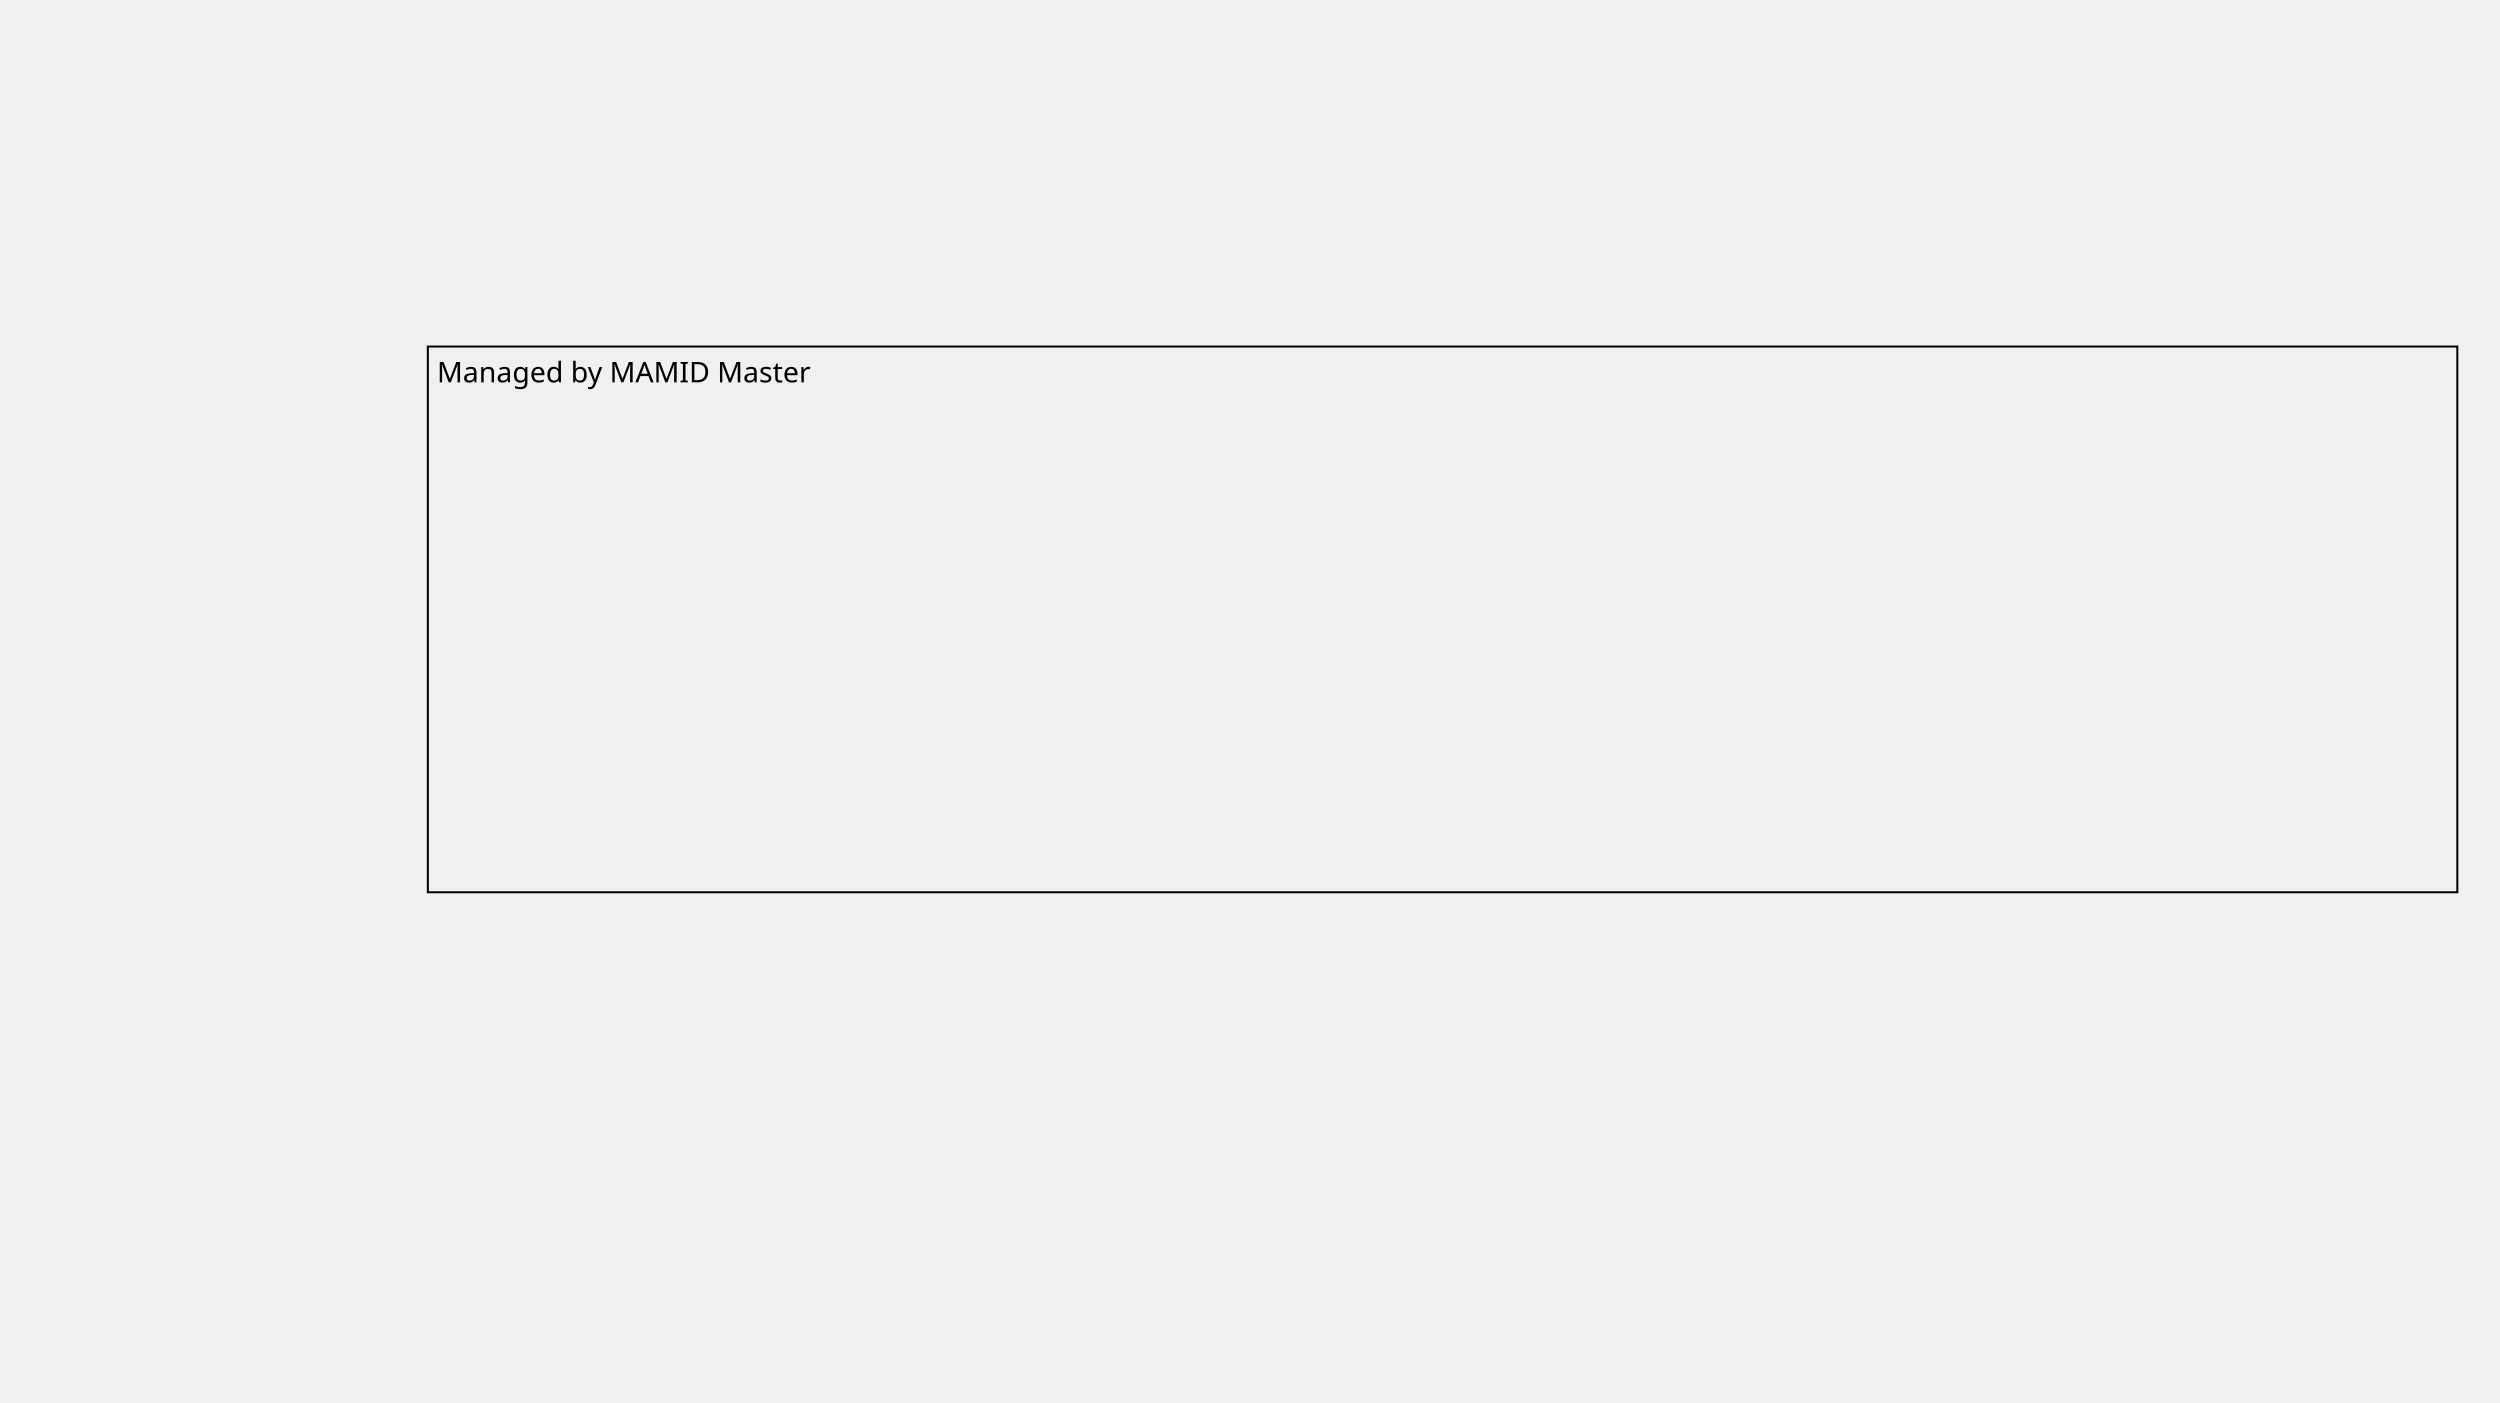
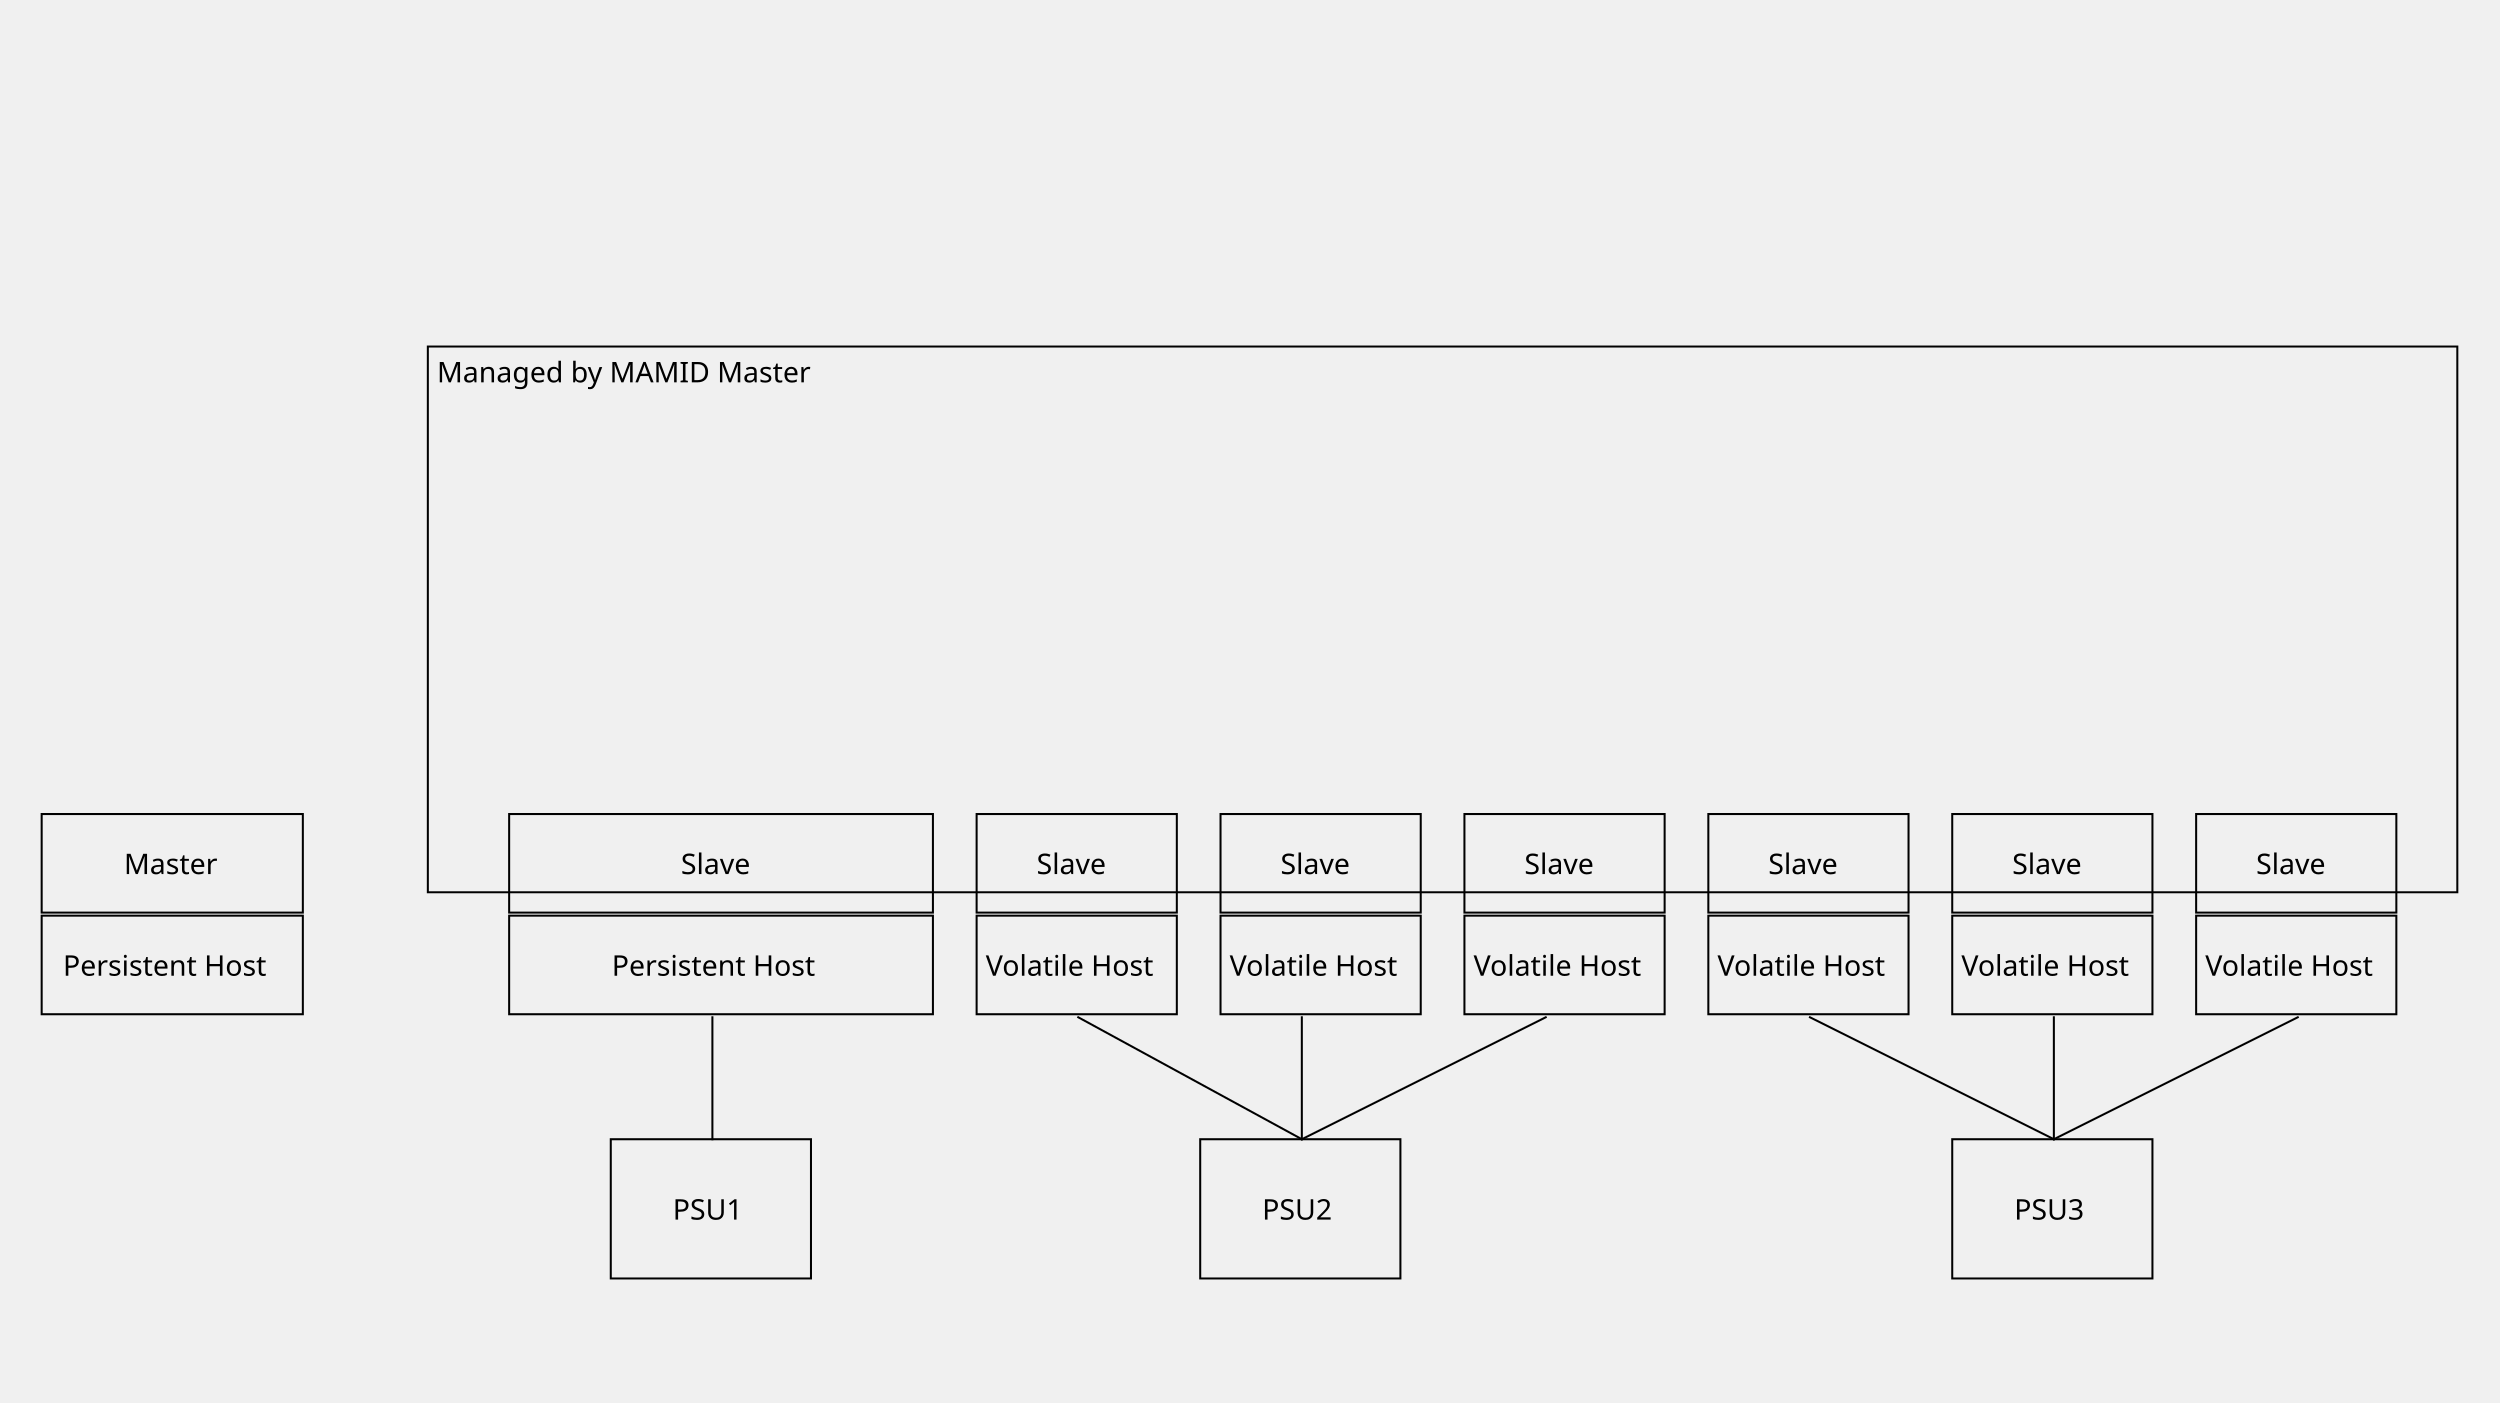
<svg xmlns="http://www.w3.org/2000/svg" version="1.1" id="svg5135" image-rendering="auto" stroke-dashoffset="0" font-size="12px" stroke-linejoin="miter" font-style="normal" font-family="'Dialog'" height="690" viewBox="20 90 1230 690" stroke-width="1" font-weight="normal" stroke-dasharray="none" fill="black" stroke-opacity="1" shape-rendering="auto" stroke-miterlimit="10" width="1230" stroke-linecap="square" stroke="black" text-rendering="auto" color-interpolation="auto" color-rendering="auto" fill-opacity="1">
  <defs id="genericDefs">
    <defs id="defs1">
      <clipPath clipPathUnits="userSpaceOnUse" id="clipPath1">
        <path d="M0 0 L2147483647 0 L2147483647 2147483647 L0 2147483647 L0 0 Z" id="path5142" />
      </clipPath>
      <clipPath clipPathUnits="userSpaceOnUse" id="clipPath2">
        <path d="M0 0 L0 360 L240 360 L240 0 Z" id="path5145" />
      </clipPath>
      <clipPath clipPathUnits="userSpaceOnUse" id="clipPath3">
        <path d="M0 0 L0 360 L360 360 L360 0 Z" id="path5148" />
      </clipPath>
      <clipPath clipPathUnits="userSpaceOnUse" id="clipPath4">
        <path d="M0 0 L0 270 L1000 270 L1000 0 Z" id="path5151" />
      </clipPath>
      <clipPath clipPathUnits="userSpaceOnUse" id="clipPath5">
        <path d="M0 0 L0 50 L130 50 L130 0 Z" id="path5154" />
      </clipPath>
      <clipPath clipPathUnits="userSpaceOnUse" id="clipPath6">
        <path d="M0 0 L0 70 L100 70 L100 0 Z" id="path5157" />
      </clipPath>
      <clipPath clipPathUnits="userSpaceOnUse" id="clipPath7">
        <path d="M0 0 L0 50 L100 50 L100 0 Z" id="path5160" />
      </clipPath>
      <clipPath clipPathUnits="userSpaceOnUse" id="clipPath8">
        <path d="M0 0 L0 40 L160 40 L160 0 Z" id="path5163" />
      </clipPath>
      <clipPath clipPathUnits="userSpaceOnUse" id="clipPath9">
        <path d="M0 0 L0 40 L120 40 L120 0 Z" id="path5166" />
      </clipPath>
      <clipPath clipPathUnits="userSpaceOnUse" id="clipPath10">
        <path d="M0 0 L0 50 L70 50 L70 0 Z" id="path5169" />
      </clipPath>
      <clipPath clipPathUnits="userSpaceOnUse" id="clipPath11">
        <path d="M0 0 L0 50 L210 50 L210 0 Z" id="path5172" />
      </clipPath>
      <clipPath clipPathUnits="userSpaceOnUse" id="clipPath12">
        <path d="M0 0 L0 50 L150 50 L150 0 Z" id="path5175" />
      </clipPath>
      <clipPath clipPathUnits="userSpaceOnUse" id="clipPath13">
        <path d="M0 0 L0 140 L120 140 L120 0 Z" id="path5178" />
      </clipPath>
      <clipPath clipPathUnits="userSpaceOnUse" id="clipPath14">
        <path d="M0 0 L0 90 L150 90 L150 0 Z" id="path5181" />
      </clipPath>
      <clipPath clipPathUnits="userSpaceOnUse" id="clipPath15">
        <path d="M0 0 L0 90 L30 90 L30 0 Z" id="path5184" />
      </clipPath>
      <clipPath clipPathUnits="userSpaceOnUse" id="clipPath16">
        <path d="M0 0 L0 90 L140 90 L140 0 Z" id="path5187" />
      </clipPath>
      <clipPath clipPathUnits="userSpaceOnUse" id="clipPath17">
        <path d="M0 0 L0 140 L40 140 L40 0 Z" id="path5190" />
      </clipPath>
      <clipPath clipPathUnits="userSpaceOnUse" id="clipPath18">
        <path d="M0 0 L0 30 L860 30 L860 0 Z" id="path5193" />
      </clipPath>
      <clipPath clipPathUnits="userSpaceOnUse" id="clipPath19">
        <path d="M0 0 L0 40 L30 40 L30 0 Z" id="path5196" />
      </clipPath>
      <clipPath clipPathUnits="userSpaceOnUse" id="clipPath20">
        <path d="M0 0 L0 120 L320 120 L320 0 Z" id="path5199" />
      </clipPath>
      <clipPath clipPathUnits="userSpaceOnUse" id="clipPath21">
        <path d="M0 0 L0 110 L30 110 L30 0 Z" id="path5202" />
      </clipPath>
      <clipPath clipPathUnits="userSpaceOnUse" id="clipPath22">
        <path d="M0 0 L0 110 L300 110 L300 0 Z" id="path5205" />
      </clipPath>
      <clipPath clipPathUnits="userSpaceOnUse" id="clipPath23">
        <path d="M0 0 L0 120 L590 120 L590 0 Z" id="path5208" />
      </clipPath>
      <clipPath clipPathUnits="userSpaceOnUse" id="clipPath24">
        <path d="M0 0 L0 120 L250 120 L250 0 Z" id="path5211" />
      </clipPath>
      <clipPath clipPathUnits="userSpaceOnUse" id="clipPath25">
        <path d="M0 0 L0 120 L170 120 L170 0 Z" id="path5214" />
      </clipPath>
      <clipPath clipPathUnits="userSpaceOnUse" id="clipPath26">
        <path d="M0 0 L0 130 L380 130 L380 0 Z" id="path5217" />
      </clipPath>
      <clipPath clipPathUnits="userSpaceOnUse" id="clipPath27">
        <path d="M0 0 L0 130 L330 130 L330 0 Z" id="path5220" />
      </clipPath>
      <clipPath clipPathUnits="userSpaceOnUse" id="clipPath28">
        <path d="M0 0 L0 130 L90 130 L90 0 Z" id="path5223" />
      </clipPath>
      <clipPath clipPathUnits="userSpaceOnUse" id="clipPath29">
        <path d="M0 0 L0 130 L470 130 L470 0 Z" id="path5226" />
      </clipPath>
      <clipPath clipPathUnits="userSpaceOnUse" id="clipPath30">
        <path d="M0 0 L0 130 L140 130 L140 0 Z" id="path5229" />
      </clipPath>
      <clipPath clipPathUnits="userSpaceOnUse" id="clipPath31">
        <path d="M0 0 L0 130 L190 130 L190 0 Z" id="path5232" />
      </clipPath>
    </defs>
  </defs>
  <g transform="translate(490,400)" id="g5254" style="fill:#ff0000;fill-opacity:0.098;stroke:#ff0000;stroke-opacity:0.098" />
  <g transform="translate(230,260)" id="g5264" style="fill:#ffffff;fill-opacity:0;stroke:#ffffff;stroke-opacity:0">
    <rect x="0.5" width="998.5" height="268.5" y="0.5" clip-path="url(#clipPath4)" id="rect5266" style="stroke:none" />
  </g>
  <g transform="translate(230,260)" id="g5268">
    <rect x="0.5" width="998.5" height="268.5" y="0.5" clip-path="url(#clipPath4)" id="rect5270" style="fill:none" />
    <text x="5" font-size="14px" y="18.109" clip-path="url(#clipPath4)" xml:space="preserve" id="text5272" style="font-size:14px;font-family:sans-serif;stroke:none">Managed by MAMID Master</text>
  </g>
  <g transform="translate(40,540)" id="g5274" style="fill:#ffffff;fill-opacity:0;stroke:#ffffff;stroke-opacity:0">
    <rect x="0.5" width="128.5" height="48.5" y="0.5" clip-path="url(#clipPath5)" id="rect5276" style="stroke:none" />
  </g>
  <g transform="translate(980,650)" id="g5284" style="fill:#ffffff;fill-opacity:0;stroke:#ffffff;stroke-opacity:0">
    <rect x="0.5" width="98.5" height="68.5" y="0.5" clip-path="url(#clipPath6)" id="rect5286" style="stroke:none" />
  </g>
  <g transform="translate(610,650)" id="g5294" style="fill:#ffffff;fill-opacity:0;stroke:#ffffff;stroke-opacity:0">
    <rect x="0.5" width="98.5" height="68.5" y="0.5" clip-path="url(#clipPath6)" id="rect5296" style="stroke:none" />
  </g>
  <g transform="translate(320,650)" id="g5304" style="fill:#ffffff;fill-opacity:0;stroke:#ffffff;stroke-opacity:0">
    <rect x="0.5" width="98.5" height="68.5" y="0.5" clip-path="url(#clipPath6)" id="rect5306" style="stroke:none" />
  </g>
  <g transform="translate(40,490)" id="g5314" style="fill:#ffffff;fill-opacity:0;stroke:#ffffff;stroke-opacity:0">
    <rect x="0.5" width="128.5" height="48.5" y="0.5" clip-path="url(#clipPath5)" id="rect5316" style="stroke:none" />
  </g>
  <g transform="translate(1100,540)" id="g5334" style="fill:#ffffff;fill-opacity:0;stroke:#ffffff;stroke-opacity:0">
    <rect x="0.5" width="98.5" height="48.5" y="0.5" clip-path="url(#clipPath7)" id="rect5336" style="stroke:none" />
  </g>
  <g transform="translate(1100,490)" id="g5344" style="fill:#ffffff;fill-opacity:0;stroke:#ffffff;stroke-opacity:0">
    <rect x="0.5" width="98.5" height="48.5" y="0.5" clip-path="url(#clipPath7)" id="rect5346" style="stroke:none" />
  </g>
  <g transform="translate(930,310)" id="g5474" style="fill:#ffffff;fill-opacity:0;stroke:#ffffff;stroke-opacity:0">
    <ellipse rx="79.25" ry="19.25" clip-path="url(#clipPath8)" cx="79.75" cy="19.75" id="ellipse5476" style="stroke:none" />
  </g>
  <g transform="translate(400,300)" id="g5504" style="fill:#ffffff;fill-opacity:0;stroke:#ffffff;stroke-opacity:0">
    <ellipse rx="59.25" ry="19.25" clip-path="url(#clipPath9)" cx="59.75" cy="19.75" id="ellipse5506" style="stroke:none" />
  </g>
-   <g style="display:none" id="layer2">
+   <g style="display:inline" id="layer2">
    <g transform="translate(40,540)" id="g5278">
      <rect x="0.5" width="128.5" height="48.5" y="0.5" clip-path="url(#clipPath5)" id="rect5280" style="fill:none" />
      <text x="11" font-size="14px" y="30.055" clip-path="url(#clipPath5)" xml:space="preserve" id="text5282" style="font-size:14px;font-family:sans-serif;stroke:none">Persistent Host</text>
    </g>
    <g transform="translate(1100,540)" id="g5338">
      <rect x="0.5" width="98.5" height="48.5" y="0.5" clip-path="url(#clipPath7)" id="rect5340" style="fill:none" />
      <text x="5" font-size="14px" y="30.055" clip-path="url(#clipPath7)" xml:space="preserve" id="text5342" style="font-size:14px;font-family:sans-serif;stroke:none">Volatile Host</text>
    </g>
    <g transform="translate(980,540)" id="g5368">
      <rect x="0.5" width="98.5" height="48.5" y="0.5" clip-path="url(#clipPath7)" id="rect5370" style="fill:none" />
      <text x="5" font-size="14px" y="30.055" clip-path="url(#clipPath7)" xml:space="preserve" id="text5372" style="font-size:14px;font-family:sans-serif;stroke:none">Volatile Host</text>
    </g>
    <g transform="translate(860,540)" id="g5398">
      <rect x="0.5" width="98.5" height="48.5" y="0.5" clip-path="url(#clipPath7)" id="rect5400" style="fill:none" />
      <text x="5" font-size="14px" y="30.055" clip-path="url(#clipPath7)" xml:space="preserve" id="text5402" style="font-size:14px;font-family:sans-serif;stroke:none">Volatile Host</text>
    </g>
    <g transform="translate(740,540)" id="g5428">
      <rect x="0.5" width="98.5" height="48.5" y="0.5" clip-path="url(#clipPath7)" id="rect5430" style="fill:none" />
      <text x="5" font-size="14px" y="30.055" clip-path="url(#clipPath7)" xml:space="preserve" id="text5432" style="font-size:14px;font-family:sans-serif;stroke:none">Volatile Host</text>
    </g>
    <g transform="translate(620,540)" id="g5458">
      <rect x="0.5" width="98.5" height="48.5" y="0.5" clip-path="url(#clipPath7)" id="rect5460" style="fill:none" />
      <text x="5" font-size="14px" y="30.055" clip-path="url(#clipPath7)" xml:space="preserve" id="text5462" style="font-size:14px;font-family:sans-serif;stroke:none">Volatile Host</text>
    </g>
    <g transform="translate(500,540)" id="g5558">
      <rect x="0.5" width="98.5" height="48.5" y="0.5" clip-path="url(#clipPath7)" id="rect5560" style="fill:none" />
      <text x="5" font-size="14px" y="30.055" clip-path="url(#clipPath7)" xml:space="preserve" id="text5562" style="font-size:14px;font-family:sans-serif;stroke:none">Volatile Host</text>
    </g>
    <g transform="translate(270,540)" id="g5600">
      <rect x="0.5" width="208.5" height="48.5" y="0.5" clip-path="url(#clipPath11)" id="rect5602" style="fill:none" />
      <text x="51" font-size="14px" y="30.055" clip-path="url(#clipPath11)" xml:space="preserve" id="text5604" style="font-size:14px;font-family:sans-serif;stroke:none">Persistent Host</text>
    </g>
    <g transform="translate(980,650)" id="g5288">
      <rect x="0.5" width="98.5" height="68.5" y="0.5" clip-path="url(#clipPath6)" id="rect5290" style="fill:none" />
      <text x="31" font-size="14px" y="40.055" clip-path="url(#clipPath6)" xml:space="preserve" id="text5292" style="font-size:14px;font-family:sans-serif;stroke:none">PSU3</text>
    </g>
    <g transform="translate(610,650)" id="g5298">
      <rect x="0.5" width="98.5" height="68.5" y="0.5" clip-path="url(#clipPath6)" id="rect5300" style="fill:none" />
      <text x="31" font-size="14px" y="40.055" clip-path="url(#clipPath6)" xml:space="preserve" id="text5302" style="font-size:14px;font-family:sans-serif;stroke:none">PSU2</text>
    </g>
    <g transform="translate(320,650)" id="g5308">
      <rect x="0.5" width="98.5" height="68.5" y="0.5" clip-path="url(#clipPath6)" id="rect5310" style="fill:none" />
      <text x="31" font-size="14px" y="40.055" clip-path="url(#clipPath6)" xml:space="preserve" id="text5312" style="font-size:14px;font-family:sans-serif;stroke:none">PSU1</text>
    </g>
    <g transform="translate(1020,580)" id="g5614">
      <path d="m 130.5,10.5 -120,60" clip-path="url(#clipPath14)" id="path5616" style="fill:none" />
    </g>
    <g transform="translate(900,580)" id="g5622">
      <path d="m 10.5,10.5 120,60" clip-path="url(#clipPath14)" id="path5624" style="fill:none" />
    </g>
    <g transform="translate(650,580)" id="g5626">
      <path d="m 130.5,10.5 -120,60" clip-path="url(#clipPath14)" id="path5628" style="fill:none" />
    </g>
    <g transform="translate(540,580)" id="g5634">
      <path d="m 10.5,10.5 110,60" clip-path="url(#clipPath16)" id="path5636" style="fill:none" />
    </g>
    <g transform="translate(360,580)" id="g5638">
      <path d="m 10.5,10.5 0,60" clip-path="url(#clipPath15)" id="path5640" style="fill:none" />
    </g>
    <g transform="translate(1020,580)" id="g5618">
      <path d="m 10.5,10.5 0,60" clip-path="url(#clipPath15)" id="path5620" style="fill:none" />
    </g>
    <g transform="translate(650,580)" id="g5630">
      <path d="m 10.5,10.5 0,60" clip-path="url(#clipPath15)" id="path5632" style="fill:none" />
    </g>
-   </g>
-   <g style="display:none" id="layer4">
-     <g transform="translate(40,490)" id="g5318">
+     <g transform="translate(40,490)" id="g5318" style="display:inline">
      <rect x="0.5" width="128.5" height="48.5" y="0.5" clip-path="url(#clipPath5)" id="rect5320" style="fill:none" />
      <text x="41" font-size="14px" y="30.055" clip-path="url(#clipPath5)" xml:space="preserve" id="text5322" style="font-size:14px;font-family:sans-serif;stroke:none">Master</text>
    </g>
-     <g transform="translate(270,490)" id="g5548">
-       <rect x="0.5" width="208.5" height="48.5" y="0.5" clip-path="url(#clipPath11)" id="rect5550" style="fill:none" />
-       <text x="85" font-size="14px" y="30.055" clip-path="url(#clipPath11)" xml:space="preserve" id="text5552" style="font-size:14px;font-family:sans-serif;stroke:none">Slave</text>
-     </g>
-     <g transform="translate(860,490)" id="g5408">
+     <rect x="0.5" width="208.5" height="48.5" y="0.5" clip-path="url(#clipPath11)" id="rect5550" style="display:inline;fill:none" transform="translate(270,490)" />
+     <g transform="translate(860,490)" id="g5408" style="display:inline">
      <rect x="0.5" width="98.5" height="48.5" y="0.5" clip-path="url(#clipPath7)" id="rect5410" style="fill:none" />
      <text x="30" font-size="14px" y="30.055" clip-path="url(#clipPath7)" xml:space="preserve" id="text5412" style="font-size:14px;font-family:sans-serif;stroke:none">Slave</text>
    </g>
-     <g transform="translate(740,490)" id="g5438">
+     <g transform="translate(740,490)" id="g5438" style="display:inline">
      <rect x="0.5" width="98.5" height="48.5" y="0.5" clip-path="url(#clipPath7)" id="rect5440" style="fill:none" />
      <text x="30" font-size="14px" y="30.055" clip-path="url(#clipPath7)" xml:space="preserve" id="text5442" style="font-size:14px;font-family:sans-serif;stroke:none">Slave</text>
    </g>
-     <g transform="translate(620,490)" id="g5468">
+     <g transform="translate(620,490)" id="g5468" style="display:inline">
      <rect x="0.5" width="98.5" height="48.5" y="0.5" clip-path="url(#clipPath7)" id="rect5470" style="fill:none" />
      <text x="30" font-size="14px" y="30.055" clip-path="url(#clipPath7)" xml:space="preserve" id="text5472" style="font-size:14px;font-family:sans-serif;stroke:none">Slave</text>
    </g>
-     <g transform="translate(500,490)" id="g5590">
+     <g transform="translate(500,490)" id="g5590" style="display:inline">
      <rect x="0.5" width="98.5" height="48.5" y="0.5" clip-path="url(#clipPath7)" id="rect5592" style="fill:none" />
      <text x="30" font-size="14px" y="30.055" clip-path="url(#clipPath7)" xml:space="preserve" id="text5594" style="font-size:14px;font-family:sans-serif;stroke:none">Slave</text>
    </g>
-     <g transform="translate(1100,490)" id="g5348">
+     <g transform="translate(1100,490)" id="g5348" style="display:inline">
      <rect x="0.5" width="98.5" height="48.5" y="0.5" clip-path="url(#clipPath7)" id="rect5350" style="fill:none" />
      <text x="30" font-size="14px" y="30.055" clip-path="url(#clipPath7)" xml:space="preserve" id="text5352" style="font-size:14px;font-family:sans-serif;stroke:none">Slave</text>
    </g>
-     <g transform="translate(980,490)" id="g5378">
+     <g transform="translate(980,490)" id="g5378" style="display:inline">
      <rect x="0.5" width="98.5" height="48.5" y="0.5" clip-path="url(#clipPath7)" id="rect5380" style="fill:none" />
      <text x="30" font-size="14px" y="30.055" clip-path="url(#clipPath7)" xml:space="preserve" id="text5382" style="font-size:14px;font-family:sans-serif;stroke:none">Slave</text>
    </g>
+     <g transform="translate(270,490)" id="g5548" style="display:inline">
+       <text x="85" font-size="14px" y="30.055" clip-path="url(#clipPath11)" xml:space="preserve" id="text5552" style="font-size:14px;font-family:sans-serif;stroke:none">Slave</text>
+     </g>
+   </g>
+   <g style="display:none" id="layer4">
    <g transform="translate(980,490)" id="g5374" style="fill:#ffffff;fill-opacity:0;stroke:#ffffff;stroke-opacity:0">
      <rect x="0.5" width="98.5" height="48.5" y="0.5" clip-path="url(#clipPath7)" id="rect5376" style="stroke:none" />
    </g>
    <g transform="translate(860,490)" id="g5404" style="fill:#ffffff;fill-opacity:0;stroke:#ffffff;stroke-opacity:0">
      <rect x="0.5" width="98.5" height="48.5" y="0.5" clip-path="url(#clipPath7)" id="rect5406" style="stroke:none" />
    </g>
    <g transform="translate(740,490)" id="g5434" style="fill:#ffffff;fill-opacity:0;stroke:#ffffff;stroke-opacity:0">
      <rect x="0.5" width="98.5" height="48.5" y="0.5" clip-path="url(#clipPath7)" id="rect5436" style="stroke:none" />
    </g>
    <g transform="translate(620,490)" id="g5464" style="fill:#ffffff;fill-opacity:0;stroke:#ffffff;stroke-opacity:0">
      <rect x="0.5" width="98.5" height="48.5" y="0.5" clip-path="url(#clipPath7)" id="rect5466" style="stroke:none" />
    </g>
    <g transform="translate(270,490)" id="g5544" style="fill:#ffffff;fill-opacity:0;stroke:#ffffff;stroke-opacity:0">
      <rect x="0.5" width="208.5" height="48.5" y="0.5" clip-path="url(#clipPath11)" id="rect5546" style="stroke:none" />
    </g>
    <g transform="translate(500,490)" id="g5586" style="fill:#ffffff;fill-opacity:0;stroke:#ffffff;stroke-opacity:0">
      <rect x="0.5" width="98.5" height="48.5" y="0.5" clip-path="url(#clipPath7)" id="rect5588" style="stroke:none" />
    </g>
    <g transform="translate(980,540)" id="g5364" style="display:inline;fill:#ffffff;fill-opacity:0;stroke:#ffffff;stroke-opacity:0">
      <rect x="0.5" width="98.5" height="48.5" y="0.5" clip-path="url(#clipPath7)" id="rect5366" style="stroke:none" />
    </g>
    <g transform="translate(860,540)" id="g5394" style="display:inline;fill:#ffffff;fill-opacity:0;stroke:#ffffff;stroke-opacity:0">
      <rect x="0.5" width="98.5" height="48.5" y="0.5" clip-path="url(#clipPath7)" id="rect5396" style="stroke:none" />
    </g>
    <g transform="translate(740,540)" id="g5424" style="display:inline;fill:#ffffff;fill-opacity:0;stroke:#ffffff;stroke-opacity:0">
      <rect x="0.5" width="98.5" height="48.5" y="0.5" clip-path="url(#clipPath7)" id="rect5426" style="stroke:none" />
    </g>
    <g transform="translate(620,540)" id="g5454" style="display:inline;fill:#ffffff;fill-opacity:0;stroke:#ffffff;stroke-opacity:0">
      <rect x="0.5" width="98.5" height="48.5" y="0.5" clip-path="url(#clipPath7)" id="rect5456" style="stroke:none" />
    </g>
    <g transform="translate(500,540)" id="g5554" style="display:inline;fill:#ffffff;fill-opacity:0;stroke:#ffffff;stroke-opacity:0">
      <rect x="0.5" width="98.5" height="48.5" y="0.5" clip-path="url(#clipPath7)" id="rect5556" style="stroke:none" />
    </g>
    <g transform="translate(270,540)" id="g5596" style="display:inline;fill:#ffffff;fill-opacity:0;stroke:#ffffff;stroke-opacity:0">
      <rect x="0.5" width="208.5" height="48.5" y="0.5" clip-path="url(#clipPath11)" id="rect5598" style="stroke:none" />
    </g>
    <g transform="translate(160,500)" id="g5606" style="display:inline">
      <path d="m 10.5,10.5 30,0" clip-path="url(#clipPath13)" id="path5608" style="fill:none" />
      <path d="m 40.5,10.5 0,110" clip-path="url(#clipPath13)" id="path5610" style="fill:none" />
      <path d="m 40.5,120.5 60,0" clip-path="url(#clipPath13)" id="path5612" style="fill:none" />
    </g>
    <g transform="translate(1080,500)" id="g5642" style="display:inline">
      <path d="m 20.5,10.5 -10,0" clip-path="url(#clipPath17)" id="path5644" style="fill:none" />
      <path d="m 10.5,10.5 0,110" clip-path="url(#clipPath17)" id="path5646" style="fill:none" />
    </g>
    <g transform="translate(960,500)" id="g5648" style="display:inline">
      <path d="m 20.5,10.5 -10,0" clip-path="url(#clipPath17)" id="path5650" style="fill:none" />
      <path d="m 10.5,10.5 0,110" clip-path="url(#clipPath17)" id="path5652" style="fill:none" />
    </g>
    <g transform="translate(840,500)" id="g5654" style="display:inline">
      <path d="m 20.5,10.5 -10,0" clip-path="url(#clipPath17)" id="path5656" style="fill:none" />
      <path d="m 10.5,10.5 0,110" clip-path="url(#clipPath17)" id="path5658" style="fill:none" />
    </g>
    <g transform="translate(720,500)" id="g5660" style="display:inline">
      <path d="m 20.5,10.5 -10,0" clip-path="url(#clipPath17)" id="path5662" style="fill:none" />
      <path d="m 10.5,10.5 0,110" clip-path="url(#clipPath17)" id="path5664" style="fill:none" />
    </g>
    <g transform="translate(600,500)" id="g5666" style="display:inline">
      <path d="m 20.5,10.5 -10,0" clip-path="url(#clipPath17)" id="path5668" style="fill:none" />
      <path d="m 10.5,10.5 0,110" clip-path="url(#clipPath17)" id="path5670" style="fill:none" />
    </g>
    <g transform="translate(480,500)" id="g5672" style="display:inline">
      <path d="m 20.5,10.5 -10,0" clip-path="url(#clipPath17)" id="path5674" style="fill:none" />
      <path d="m 10.5,10.5 0,110" clip-path="url(#clipPath17)" id="path5676" style="fill:none" />
    </g>
    <g transform="translate(250,500)" id="g5678" style="display:inline">
      <path d="m 20.5,10.5 -10,0" clip-path="url(#clipPath17)" id="path5680" style="fill:none" />
      <path d="m 10.5,10.5 0,110" clip-path="url(#clipPath17)" id="path5682" style="fill:none" />
    </g>
    <g transform="translate(250,610)" id="g5684" style="display:inline">
      <path d="m 10.5,10.5 830,0" clip-path="url(#clipPath18)" id="path5686" style="fill:none" />
    </g>
  </g>
  <g style="display:none" id="layer3">
    <g stroke-miterlimit="5" transform="translate(250,400)" id="g5238" style="stroke-linecap:butt;stroke-miterlimit:5;stroke-dasharray:8, 5">
      <rect x="0.5" width="238.5" height="358.5" y="0.5" clip-path="url(#clipPath2)" id="rect5240" style="fill:none" />
      <text x="5" font-size="14px" y="337.613" clip-path="url(#clipPath2)" xml:space="preserve" id="text5242" style="font-size:14px;font-family:sans-serif;stroke:none">Risk Group</text>
    </g>
    <g stroke-miterlimit="5" transform="translate(850,400)" id="g5248" style="stroke-linecap:butt;stroke-miterlimit:5;stroke-dasharray:8, 5">
      <rect x="0.5" width="358.5" height="358.5" y="0.5" clip-path="url(#clipPath3)" id="rect5250" style="fill:none" />
      <text x="5" font-size="14px" y="337.613" clip-path="url(#clipPath3)" xml:space="preserve" id="text5252" style="font-size:14px;font-family:sans-serif;stroke:none">Risk Group</text>
    </g>
    <rect x="0.5" width="358.5" height="358.5" y="0.5" clip-path="url(#clipPath3)" id="rect5260" style="fill:none;stroke-linecap:butt;stroke-miterlimit:5;stroke-dasharray:8, 5" transform="translate(490,400)" />
    <g transform="translate(250,400)" id="g5234" style="fill:#ff0000;fill-opacity:0.098;stroke:#ff0000;stroke-opacity:0.098">
      <rect x="0.5" width="238.5" height="358.5" y="0.5" clip-path="url(#clipPath2)" id="rect5236" style="stroke:none" />
    </g>
    <g transform="translate(850,400)" id="g5244" style="fill:#ff0000;fill-opacity:0.098;stroke:#ff0000;stroke-opacity:0.098">
      <rect x="0.5" width="358.5" height="358.5" y="0.5" clip-path="url(#clipPath3)" id="rect5246" style="stroke:none" />
    </g>
    <rect x="0.5" width="358.5" height="358.5" y="0.5" clip-path="url(#clipPath3)" id="rect5256" style="fill:#ff0000;fill-opacity:0.098;stroke:none;stroke-opacity:0.098" transform="translate(490,400)" />
    <g stroke-miterlimit="5" transform="translate(490,400)" id="g5258" style="stroke-linecap:butt;stroke-miterlimit:5;stroke-dasharray:8, 5">
      <text x="5" font-size="14px" y="337.613" clip-path="url(#clipPath3)" xml:space="preserve" id="text5262" style="font-size:14px;font-family:sans-serif;stroke:none">Risk Group</text>
    </g>
  </g>
  <g style="display:none" id="layer6">
    <g transform="translate(930,310)" id="g5478">
      <ellipse rx="79.25" ry="19.25" clip-path="url(#clipPath8)" cx="79.75" cy="19.75" id="ellipse5480" style="fill:none" />
      <text x="15" font-size="14px" y="25.055" clip-path="url(#clipPath8)" xml:space="preserve" id="text5482" style="font-size:14px;font-family:sans-serif;stroke:none">Config Replica Set</text>
    </g>
    <g transform="translate(670,300)" id="g5488">
      <ellipse rx="59.25" ry="19.25" clip-path="url(#clipPath9)" cx="59.75" cy="19.75" id="ellipse5490" style="fill:none" />
      <text x="20" font-size="14px" y="25.055" clip-path="url(#clipPath9)" xml:space="preserve" id="text5492" style="font-size:14px;font-family:sans-serif;stroke:none">Replica Set</text>
    </g>
    <g transform="translate(400,300)" id="g5508">
      <ellipse rx="59.25" ry="19.25" clip-path="url(#clipPath9)" cx="59.75" cy="19.75" id="ellipse5510" style="fill:none" />
      <text x="20" font-size="14px" y="25.055" clip-path="url(#clipPath9)" xml:space="preserve" id="text5512" style="font-size:14px;font-family:sans-serif;stroke:none">Replica Set</text>
    </g>
  </g>
  <g style="display:none" id="layer7">
    <g transform="translate(1100,440)" id="g5324" style="fill:#ffffff;fill-opacity:0;stroke:#ffffff;stroke-opacity:0">
      <rect x="0.5" width="98.5" height="48.5" y="0.5" clip-path="url(#clipPath7)" id="rect5326" style="stroke:none" />
    </g>
    <g transform="translate(1100,440)" id="g5328">
      <rect x="0.5" width="98.5" height="48.5" y="0.5" clip-path="url(#clipPath7)" id="rect5330" style="fill:none" />
      <text x="21" font-size="14px" y="30.055" clip-path="url(#clipPath7)" xml:space="preserve" id="text5332" style="font-size:14px;font-family:sans-serif;stroke:none">mongod</text>
    </g>
    <g transform="translate(980,440)" id="g5354" style="fill:#ffffff;fill-opacity:0;stroke:#ffffff;stroke-opacity:0">
      <rect x="0.5" width="98.5" height="48.5" y="0.5" clip-path="url(#clipPath7)" id="rect5356" style="stroke:none" />
    </g>
    <g transform="translate(980,440)" id="g5358">
      <rect x="0.5" width="98.5" height="48.5" y="0.5" clip-path="url(#clipPath7)" id="rect5360" style="fill:none" />
      <text x="21" font-size="14px" y="30.055" clip-path="url(#clipPath7)" xml:space="preserve" id="text5362" style="font-size:14px;font-family:sans-serif;stroke:none">mongod</text>
    </g>
    <g transform="translate(860,440)" id="g5384" style="fill:#ffffff;fill-opacity:0;stroke:#ffffff;stroke-opacity:0">
      <rect x="0.5" width="98.5" height="48.5" y="0.5" clip-path="url(#clipPath7)" id="rect5386" style="stroke:none" />
    </g>
    <g transform="translate(860,440)" id="g5388">
      <rect x="0.5" width="98.5" height="48.5" y="0.5" clip-path="url(#clipPath7)" id="rect5390" style="fill:none" />
      <text x="21" font-size="14px" y="30.055" clip-path="url(#clipPath7)" xml:space="preserve" id="text5392" style="font-size:14px;font-family:sans-serif;stroke:none">mongod</text>
    </g>
    <g transform="translate(740,440)" id="g5414" style="fill:#ffffff;fill-opacity:0;stroke:#ffffff;stroke-opacity:0">
      <rect x="0.5" width="98.5" height="48.5" y="0.5" clip-path="url(#clipPath7)" id="rect5416" style="stroke:none" />
    </g>
    <g transform="translate(740,440)" id="g5418">
      <rect x="0.5" width="98.5" height="48.5" y="0.5" clip-path="url(#clipPath7)" id="rect5420" style="fill:none" />
      <text x="21" font-size="14px" y="30.055" clip-path="url(#clipPath7)" xml:space="preserve" id="text5422" style="font-size:14px;font-family:sans-serif;stroke:none">mongod</text>
    </g>
    <g transform="translate(620,440)" id="g5444" style="fill:#ffffff;fill-opacity:0;stroke:#ffffff;stroke-opacity:0">
      <rect x="0.5" width="98.5" height="48.5" y="0.5" clip-path="url(#clipPath7)" id="rect5446" style="stroke:none" />
    </g>
    <g transform="translate(620,440)" id="g5448">
      <rect x="0.5" width="98.5" height="48.5" y="0.5" clip-path="url(#clipPath7)" id="rect5450" style="fill:none" />
      <text x="21" font-size="14px" y="30.055" clip-path="url(#clipPath7)" xml:space="preserve" id="text5452" style="font-size:14px;font-family:sans-serif;stroke:none">mongod</text>
    </g>
    <g transform="translate(270,440)" id="g5494" style="fill:#ffffff;fill-opacity:0;stroke:#ffffff;stroke-opacity:0">
      <rect x="0.5" width="68.5" height="48.5" y="0.5" clip-path="url(#clipPath10)" id="rect5496" style="stroke:none" />
    </g>
    <g transform="translate(270,440)" id="g5498">
      <rect x="0.5" width="68.5" height="48.5" y="0.5" clip-path="url(#clipPath10)" id="rect5500" style="fill:none" />
      <text x="6" font-size="14px" y="30.055" clip-path="url(#clipPath10)" xml:space="preserve" id="text5502" style="font-size:14px;font-family:sans-serif;stroke:none">mongod</text>
    </g>
    <g transform="translate(500,440)" id="g5514" style="fill:#ffffff;fill-opacity:0;stroke:#ffffff;stroke-opacity:0">
      <rect x="0.5" width="98.5" height="48.5" y="0.5" clip-path="url(#clipPath7)" id="rect5516" style="stroke:none" />
    </g>
    <g transform="translate(500,440)" id="g5518">
      <rect x="0.5" width="98.5" height="48.5" y="0.5" clip-path="url(#clipPath7)" id="rect5520" style="fill:none" />
      <text x="21" font-size="14px" y="30.055" clip-path="url(#clipPath7)" xml:space="preserve" id="text5522" style="font-size:14px;font-family:sans-serif;stroke:none">mongod</text>
    </g>
    <g transform="translate(340,440)" id="g5524" style="fill:#ffffff;fill-opacity:0;stroke:#ffffff;stroke-opacity:0">
      <rect x="0.5" width="68.5" height="48.5" y="0.5" clip-path="url(#clipPath10)" id="rect5526" style="stroke:none" />
    </g>
    <g transform="translate(340,440)" id="g5528">
      <rect x="0.5" width="68.5" height="48.5" y="0.5" clip-path="url(#clipPath10)" id="rect5530" style="fill:none" />
      <text x="6" font-size="14px" y="30.055" clip-path="url(#clipPath10)" xml:space="preserve" id="text5532" style="font-size:14px;font-family:sans-serif;stroke:none">mongod</text>
    </g>
    <g transform="translate(410,440)" id="g5534" style="fill:#ffffff;fill-opacity:0;stroke:#ffffff;stroke-opacity:0">
      <rect x="0.5" width="68.5" height="48.5" y="0.5" clip-path="url(#clipPath10)" id="rect5536" style="stroke:none" />
    </g>
    <g transform="translate(410,440)" id="g5538">
      <rect x="0.5" width="68.5" height="48.5" y="0.5" clip-path="url(#clipPath10)" id="rect5540" style="fill:none" />
      <text x="6" font-size="14px" y="30.055" clip-path="url(#clipPath10)" xml:space="preserve" id="text5542" style="font-size:14px;font-family:sans-serif;stroke:none">mongod</text>
    </g>
    <g transform="translate(440,340)" id="g5704">
      <path d="m 10.5,100.5 560,-90" clip-path="url(#clipPath23)" id="path5706" style="fill:none" />
    </g>
    <g transform="translate(780,340)" id="g5708">
      <path d="m 10.5,100.5 220,-90" clip-path="url(#clipPath24)" id="path5710" style="fill:none" />
    </g>
    <g transform="translate(1000,340)" id="g5712">
      <path d="m 150.5,100.5 -140,-90" clip-path="url(#clipPath25)" id="path5714" style="fill:none" />
    </g>
    <g transform="translate(370,330)" id="g5716">
      <path d="m 10.5,110.5 350,-100" clip-path="url(#clipPath26)" id="path5718" style="fill:none" />
    </g>
    <g transform="translate(720,330)" id="g5720">
      <path d="M 310.5,110.5 10.5,10.5" clip-path="url(#clipPath27)" id="path5722" style="fill:none" />
    </g>
    <g transform="translate(660,330)" id="g5724">
      <path d="m 10.5,110.5 60,-100" clip-path="url(#clipPath28)" id="path5726" style="fill:none" />
    </g>
    <g transform="translate(450,330)" id="g5728">
      <path d="M 450.5,110.5 10.5,10.5" clip-path="url(#clipPath29)" id="path5730" style="fill:none" />
    </g>
    <g transform="translate(450,330)" id="g5732">
      <path d="M 120.5,110.5 10.5,10.5" clip-path="url(#clipPath30)" id="path5734" style="fill:none" />
    </g>
    <g transform="translate(290,330)" id="g5736">
      <path d="m 10.5,110.5 160,-100" clip-path="url(#clipPath31)" id="path5738" style="fill:none" />
    </g>
  </g>
  <g style="display:none" id="layer8">
    <g transform="translate(670,300)" id="g5484" style="fill:#ffffff;fill-opacity:0;stroke:#ffffff;stroke-opacity:0">
      <ellipse rx="59.25" ry="19.25" clip-path="url(#clipPath9)" cx="59.75" cy="19.75" id="ellipse5486" style="stroke:none" />
    </g>
    <g transform="translate(660,110)" id="g5564" style="fill:#ffffff;fill-opacity:0;stroke:#ffffff;stroke-opacity:0">
      <rect x="0.5" width="148.5" height="48.5" y="0.5" clip-path="url(#clipPath12)" id="rect5566" style="stroke:none" />
    </g>
    <g transform="translate(660,110)" id="g5568">
      <rect x="0.5" width="148.5" height="48.5" y="0.5" clip-path="url(#clipPath12)" id="rect5570" style="fill:none" />
      <text x="35" font-size="14px" y="30.055" clip-path="url(#clipPath12)" xml:space="preserve" id="text5572" style="font-size:14px;font-family:sans-serif;stroke:none">Application</text>
    </g>
    <g transform="translate(660,170)" id="g5574" style="fill:#ffffff;fill-opacity:0;stroke:#ffffff;stroke-opacity:0">
      <rect x="0.5" width="148.5" height="48.5" y="0.5" clip-path="url(#clipPath12)" id="rect5576" style="stroke:none" />
    </g>
    <g transform="translate(660,170)" id="g5578">
      <rect x="0.5" width="148.5" height="48.5" y="0.5" clip-path="url(#clipPath12)" id="rect5580" style="fill:none" />
      <text x="47" font-size="14px" y="22" clip-path="url(#clipPath12)" xml:space="preserve" id="text5582" style="font-size:14px;font-family:sans-serif;stroke:none">mongos</text>
      <text x="38" font-size="14px" y="38.109" clip-path="url(#clipPath12)" xml:space="preserve" id="text5584" style="font-size:14px;font-family:sans-serif;stroke:none">(Sharding)</text>
    </g>
    <g transform="translate(720,150)" id="g5688">
      <path d="m 10.5,10.5 0,10" clip-path="url(#clipPath19)" id="path5690" style="fill:none" />
    </g>
    <g transform="translate(720,210)" id="g5692">
      <path d="m 300.5,100.5 -290,-90" clip-path="url(#clipPath20)" id="path5694" style="fill:none" />
    </g>
    <g transform="translate(720,210)" id="g5696">
      <path d="m 10.5,90.5 0,-80" clip-path="url(#clipPath21)" id="path5698" style="fill:none" />
    </g>
    <g transform="translate(450,210)" id="g5700">
      <path d="m 10.5,90.5 270,-80" clip-path="url(#clipPath22)" id="path5702" style="fill:none" />
    </g>
  </g>
+   <g style="display:none" id="layer9">
+     <rect transform="translate(490,400)" style="display:inline;fill:#161c1f;fill-opacity:0.613;stroke:none;stroke-opacity:0.098" id="rect7923" clip-path="url(#clipPath3)" y="0.5" height="358.5" width="358.5" x="0.5" />
+     <flowRoot transform="matrix(0.3009014,0,0,0.3009014,397.7995,403.8554)" style="font-style:normal;font-weight:normal;font-size:168.668px;line-height:125%;font-family:Sans;letter-spacing:0px;word-spacing:0px;fill:#ffffff;fill-opacity:1;stroke:none;stroke-width:1px;stroke-linecap:butt;stroke-linejoin:miter;stroke-opacity:1" id="flowRoot7927" xml:space="preserve">
+       <flowRegion id="flowRegion7929">
+         <rect style="fill:#ffffff;fill-opacity:1" y="459.38" x="534.825" height="703.913" width="1029.251" id="rect7931" />
+       </flowRegion>
+       <flowPara id="flowPara7933">&lt;down&gt;</flowPara>
+     </flowRoot>
+   </g>
</svg>
